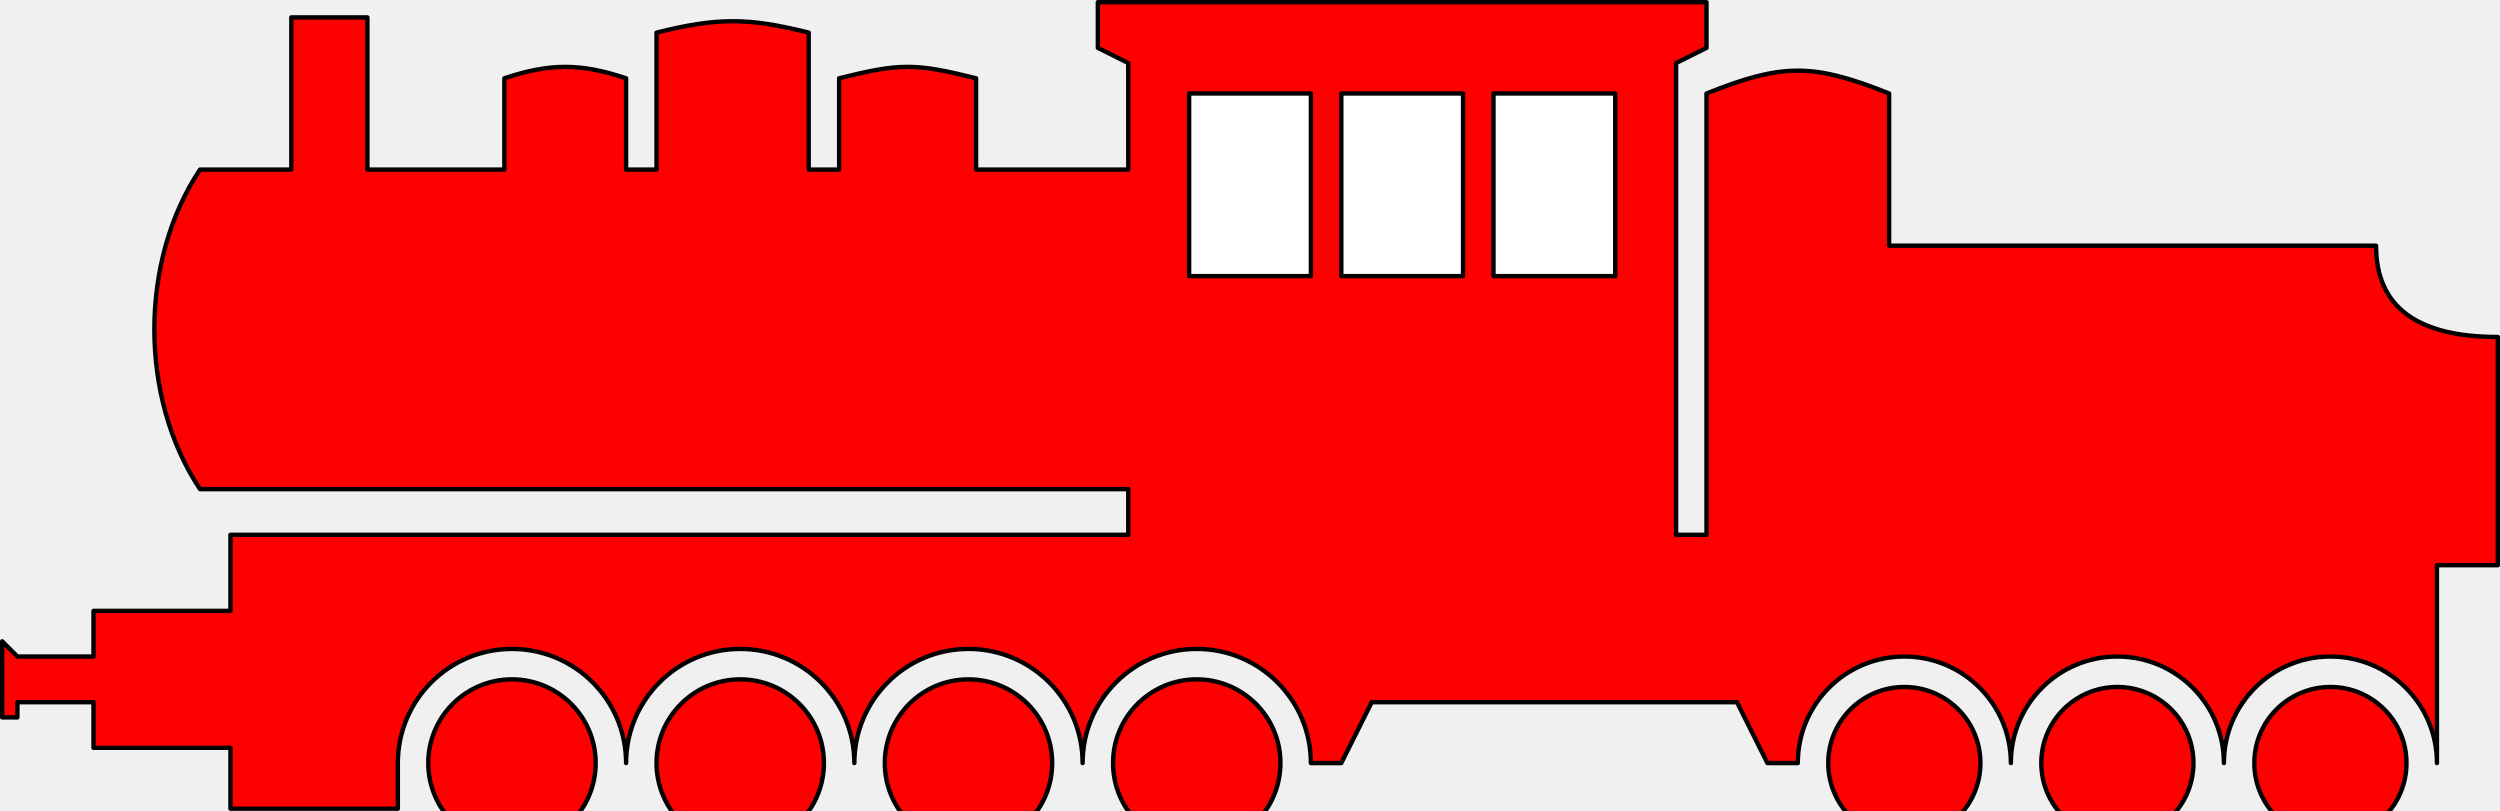
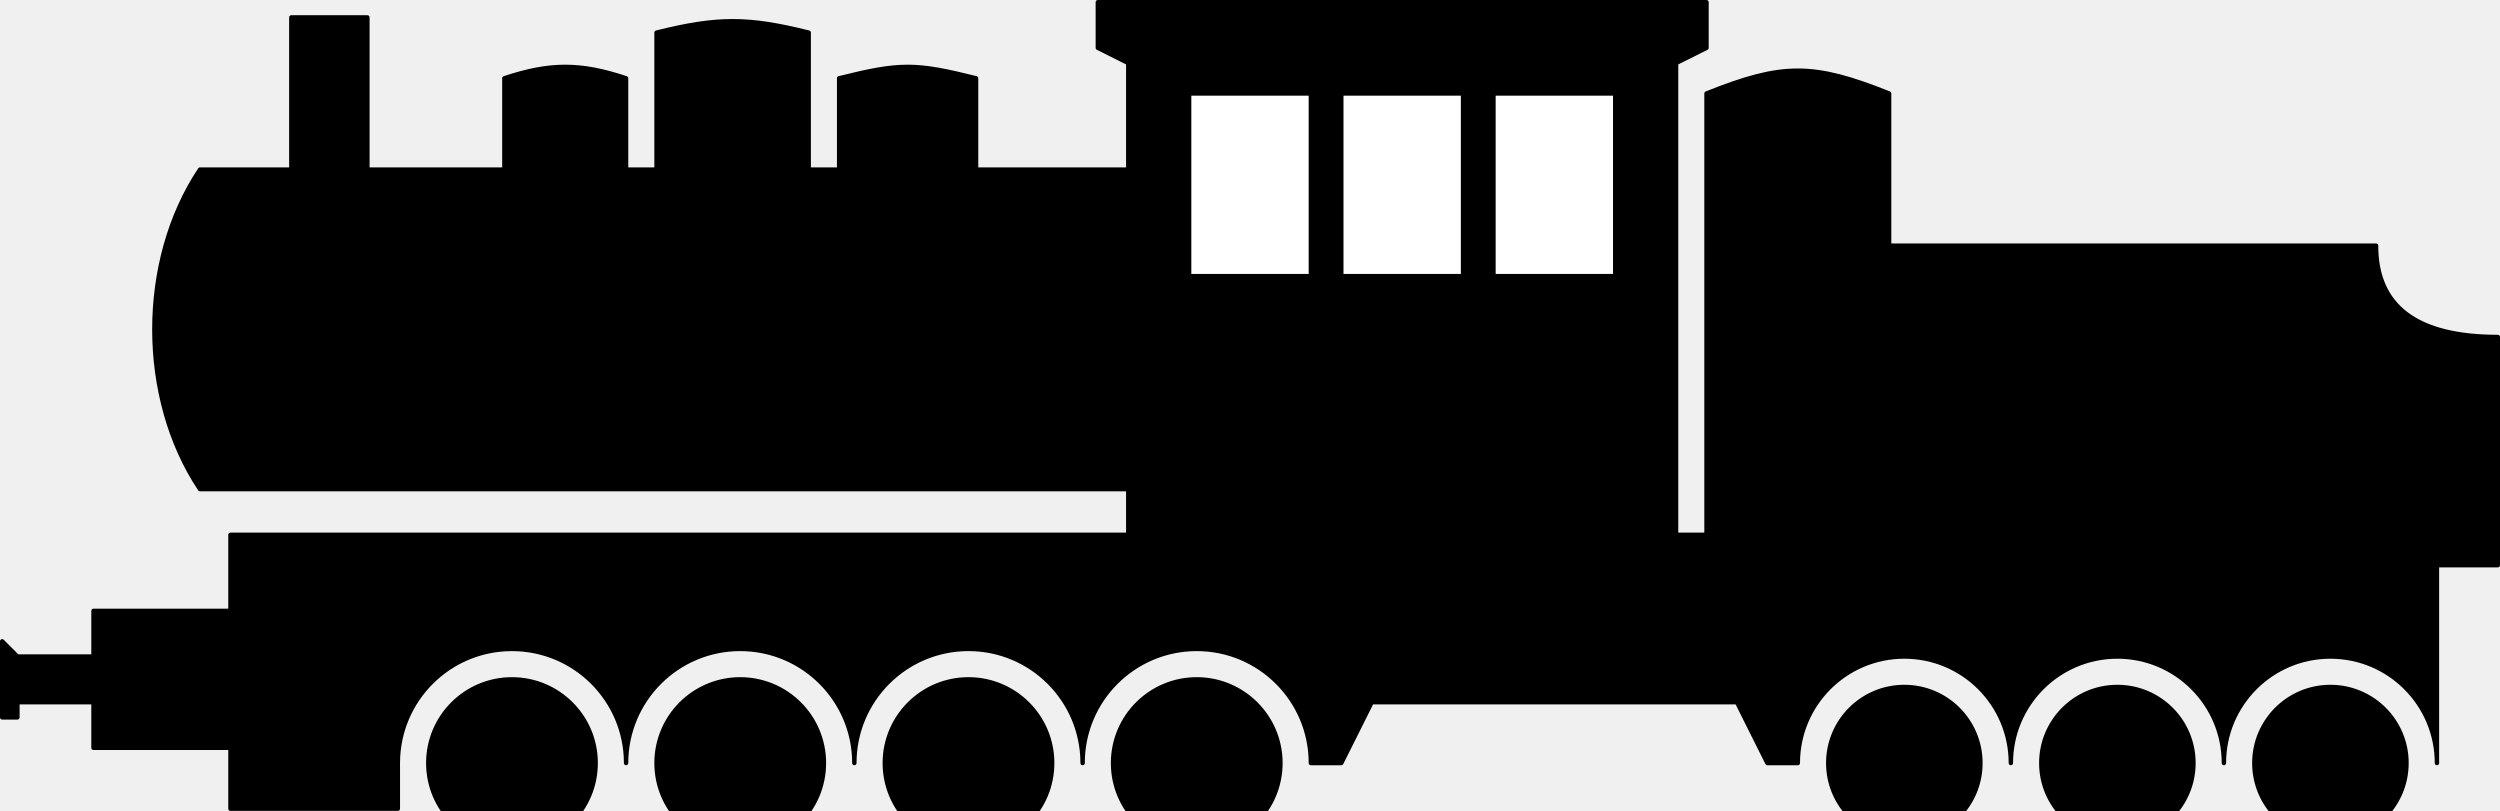
- <svg xmlns="http://www.w3.org/2000/svg" width="100%" height="100%" version="1.1" viewBox="0 0 171.142 55.511" data-tag="tren1_1" data-kroki-type="vehicle" data-kroki-view="side" data-kroki-source-base="tren1" data-kroki-length-m="16" data-kroki-width-m="2.9" data-kroki-height-m="3.9" data-kroki-default-color="#ff0000" data-kroki-ghost-dash="1 1">
-   <path data-kroki-role="body" data-kroki-fill="vehicle" data-kroki-paintable="true" data-kroki-ghost="auto" d="M 75.154 3.275 L 75.154 0.15 L 116.822 0.15 L 116.822 3.275 L 114.739 4.317 L 114.739 36.61 L 116.822 36.61 L 116.822 6.4 C 122.031 4.317 124.114 4.317 129.323 6.4 L 129.323 16.817 L 162.658 16.817 Q 162.658 23.068 170.992 23.068 L 170.992 38.694 L 166.825 38.694 L 166.825 52.236 A 1.042 1.042 0 0 0 152.241 52.236 A 1.042 1.042 0 0 0 137.657 52.236 A 1.042 1.042 0 0 0 123.073 52.236 L 120.989 52.236 L 118.906 48.069 L 93.905 48.069 L 91.821 52.236 L 89.738 52.236 A 1.042 1.042 0 0 0 74.112 52.236 A 1.042 1.042 0 0 0 58.486 52.236 A 1.042 1.042 0 0 0 42.86 52.236 A 1.042 1.042 0 0 0 27.235 52.236 L 27.235 55.361 L 15.776 55.361 L 15.776 51.194 L 6.4 51.194 L 6.4 48.069 L 1.192 48.069 L 1.192 49.111 L 0.15 49.111 L 0.15 43.902 L 1.192 44.944 L 6.4 44.944 L 6.4 41.819 L 15.776 41.819 L 15.776 36.61 L 77.237 36.61 L 77.237 33.485 L 13.692 33.485 C 9.525 27.235 9.525 17.859 13.692 11.609 L 19.943 11.609 L 19.943 1.192 L 25.151 1.192 L 25.151 11.609 L 34.527 11.609 L 34.527 5.359 C 37.652 4.317 39.735 4.317 42.86 5.359 L 42.86 11.609 L 44.944 11.609 L 44.944 2.233 C 49.111 1.192 51.194 1.192 55.361 2.233 L 55.361 11.609 L 57.444 11.609 L 57.444 5.359 C 61.611 4.317 62.653 4.317 66.82 5.359 L 66.82 11.609 L 77.237 11.609 L 77.237 4.317 L 75.154 3.275 Z Z Z Z Z M 29.318 52.236 A 1.042 1.042 0 0 0 40.777 52.236 A 1.042 1.042 0 0 0 29.318 52.236 M 44.944 52.236 A 1.042 1.042 0 0 0 56.403 52.236 A 1.042 1.042 0 0 0 44.944 52.236 M 60.57 52.236 A 1.042 1.042 0 0 0 72.029 52.236 A 1.042 1.042 0 0 0 60.57 52.236 M 76.195 52.236 A 1.042 1.042 0 0 0 87.654 52.236 A 1.042 1.042 0 0 0 76.195 52.236 M 125.156 52.236 A 1.042 1.042 0 0 0 135.573 52.236 A 1.042 1.042 0 0 0 125.156 52.236 M 139.74 52.236 A 1.042 1.042 0 0 0 150.157 52.236 A 1.042 1.042 0 0 0 139.74 52.236 M 154.324 52.236 A 1.042 1.042 0 0 0 164.741 52.236 A 1.042 1.042 0 0 0 154.324 52.236" fill="#ff0000" stroke="#000000" stroke-width="0.3" stroke-linecap="butt" stroke-linejoin="round" />
+ <svg xmlns="http://www.w3.org/2000/svg" width="100%" height="100%" version="1.1" viewBox="0 0 171.142 55.511" data-tag="tren1_1" data-kroki-type="vehicle" data-kroki-view="side" data-kroki-source-base="tren1" data-kroki-length-m="16" data-kroki-width-m="2.9" data-kroki-height-m="3.9" data-kroki-default-color="#000000" data-kroki-ghost-dash="1 1">
+   <path data-kroki-role="body" data-kroki-fill="vehicle" data-kroki-paintable="true" data-kroki-ghost="auto" d="M 75.154 3.275 L 75.154 0.15 L 116.822 0.15 L 116.822 3.275 L 114.739 4.317 L 114.739 36.61 L 116.822 36.61 L 116.822 6.4 C 122.031 4.317 124.114 4.317 129.323 6.4 L 129.323 16.817 L 162.658 16.817 Q 162.658 23.068 170.992 23.068 L 170.992 38.694 L 166.825 38.694 L 166.825 52.236 A 1.042 1.042 0 0 0 152.241 52.236 A 1.042 1.042 0 0 0 137.657 52.236 A 1.042 1.042 0 0 0 123.073 52.236 L 120.989 52.236 L 118.906 48.069 L 93.905 48.069 L 91.821 52.236 L 89.738 52.236 A 1.042 1.042 0 0 0 74.112 52.236 A 1.042 1.042 0 0 0 58.486 52.236 A 1.042 1.042 0 0 0 42.86 52.236 A 1.042 1.042 0 0 0 27.235 52.236 L 27.235 55.361 L 15.776 55.361 L 15.776 51.194 L 6.4 51.194 L 6.4 48.069 L 1.192 48.069 L 1.192 49.111 L 0.15 49.111 L 0.15 43.902 L 1.192 44.944 L 6.4 44.944 L 6.4 41.819 L 15.776 41.819 L 15.776 36.61 L 77.237 36.61 L 77.237 33.485 L 13.692 33.485 C 9.525 27.235 9.525 17.859 13.692 11.609 L 19.943 11.609 L 19.943 1.192 L 25.151 1.192 L 25.151 11.609 L 34.527 11.609 L 34.527 5.359 C 37.652 4.317 39.735 4.317 42.86 5.359 L 42.86 11.609 L 44.944 11.609 L 44.944 2.233 C 49.111 1.192 51.194 1.192 55.361 2.233 L 55.361 11.609 L 57.444 11.609 L 57.444 5.359 C 61.611 4.317 62.653 4.317 66.82 5.359 L 66.82 11.609 L 77.237 11.609 L 77.237 4.317 L 75.154 3.275 Z Z Z Z Z M 29.318 52.236 A 1.042 1.042 0 0 0 40.777 52.236 A 1.042 1.042 0 0 0 29.318 52.236 M 44.944 52.236 A 1.042 1.042 0 0 0 56.403 52.236 A 1.042 1.042 0 0 0 44.944 52.236 M 60.57 52.236 A 1.042 1.042 0 0 0 72.029 52.236 A 1.042 1.042 0 0 0 60.57 52.236 M 76.195 52.236 A 1.042 1.042 0 0 0 87.654 52.236 A 1.042 1.042 0 0 0 76.195 52.236 M 125.156 52.236 A 1.042 1.042 0 0 0 135.573 52.236 A 1.042 1.042 0 0 0 125.156 52.236 M 139.74 52.236 A 1.042 1.042 0 0 0 150.157 52.236 A 1.042 1.042 0 0 0 139.74 52.236 M 154.324 52.236 A 1.042 1.042 0 0 0 164.741 52.236 A 1.042 1.042 0 0 0 154.324 52.236" fill="#000000" stroke="#000000" stroke-width="0.3" stroke-linecap="butt" stroke-linejoin="round" />
  <path data-kroki-role="window" data-kroki-fill="fixed" data-kroki-paintable="false" data-kroki-ghost="preserve" d="M 81.404 6.4 L 81.404 18.901 L 89.738 18.901 L 89.738 6.4 Z M 91.821 6.4 L 91.821 18.901 L 100.155 18.901 L 100.155 6.4 Z M 102.238 6.4 L 102.238 18.901 L 110.572 18.901 L 110.572 6.4 Z" fill="#ffffff" stroke="#000000" stroke-width="0.3" stroke-linejoin="round" />
</svg>
